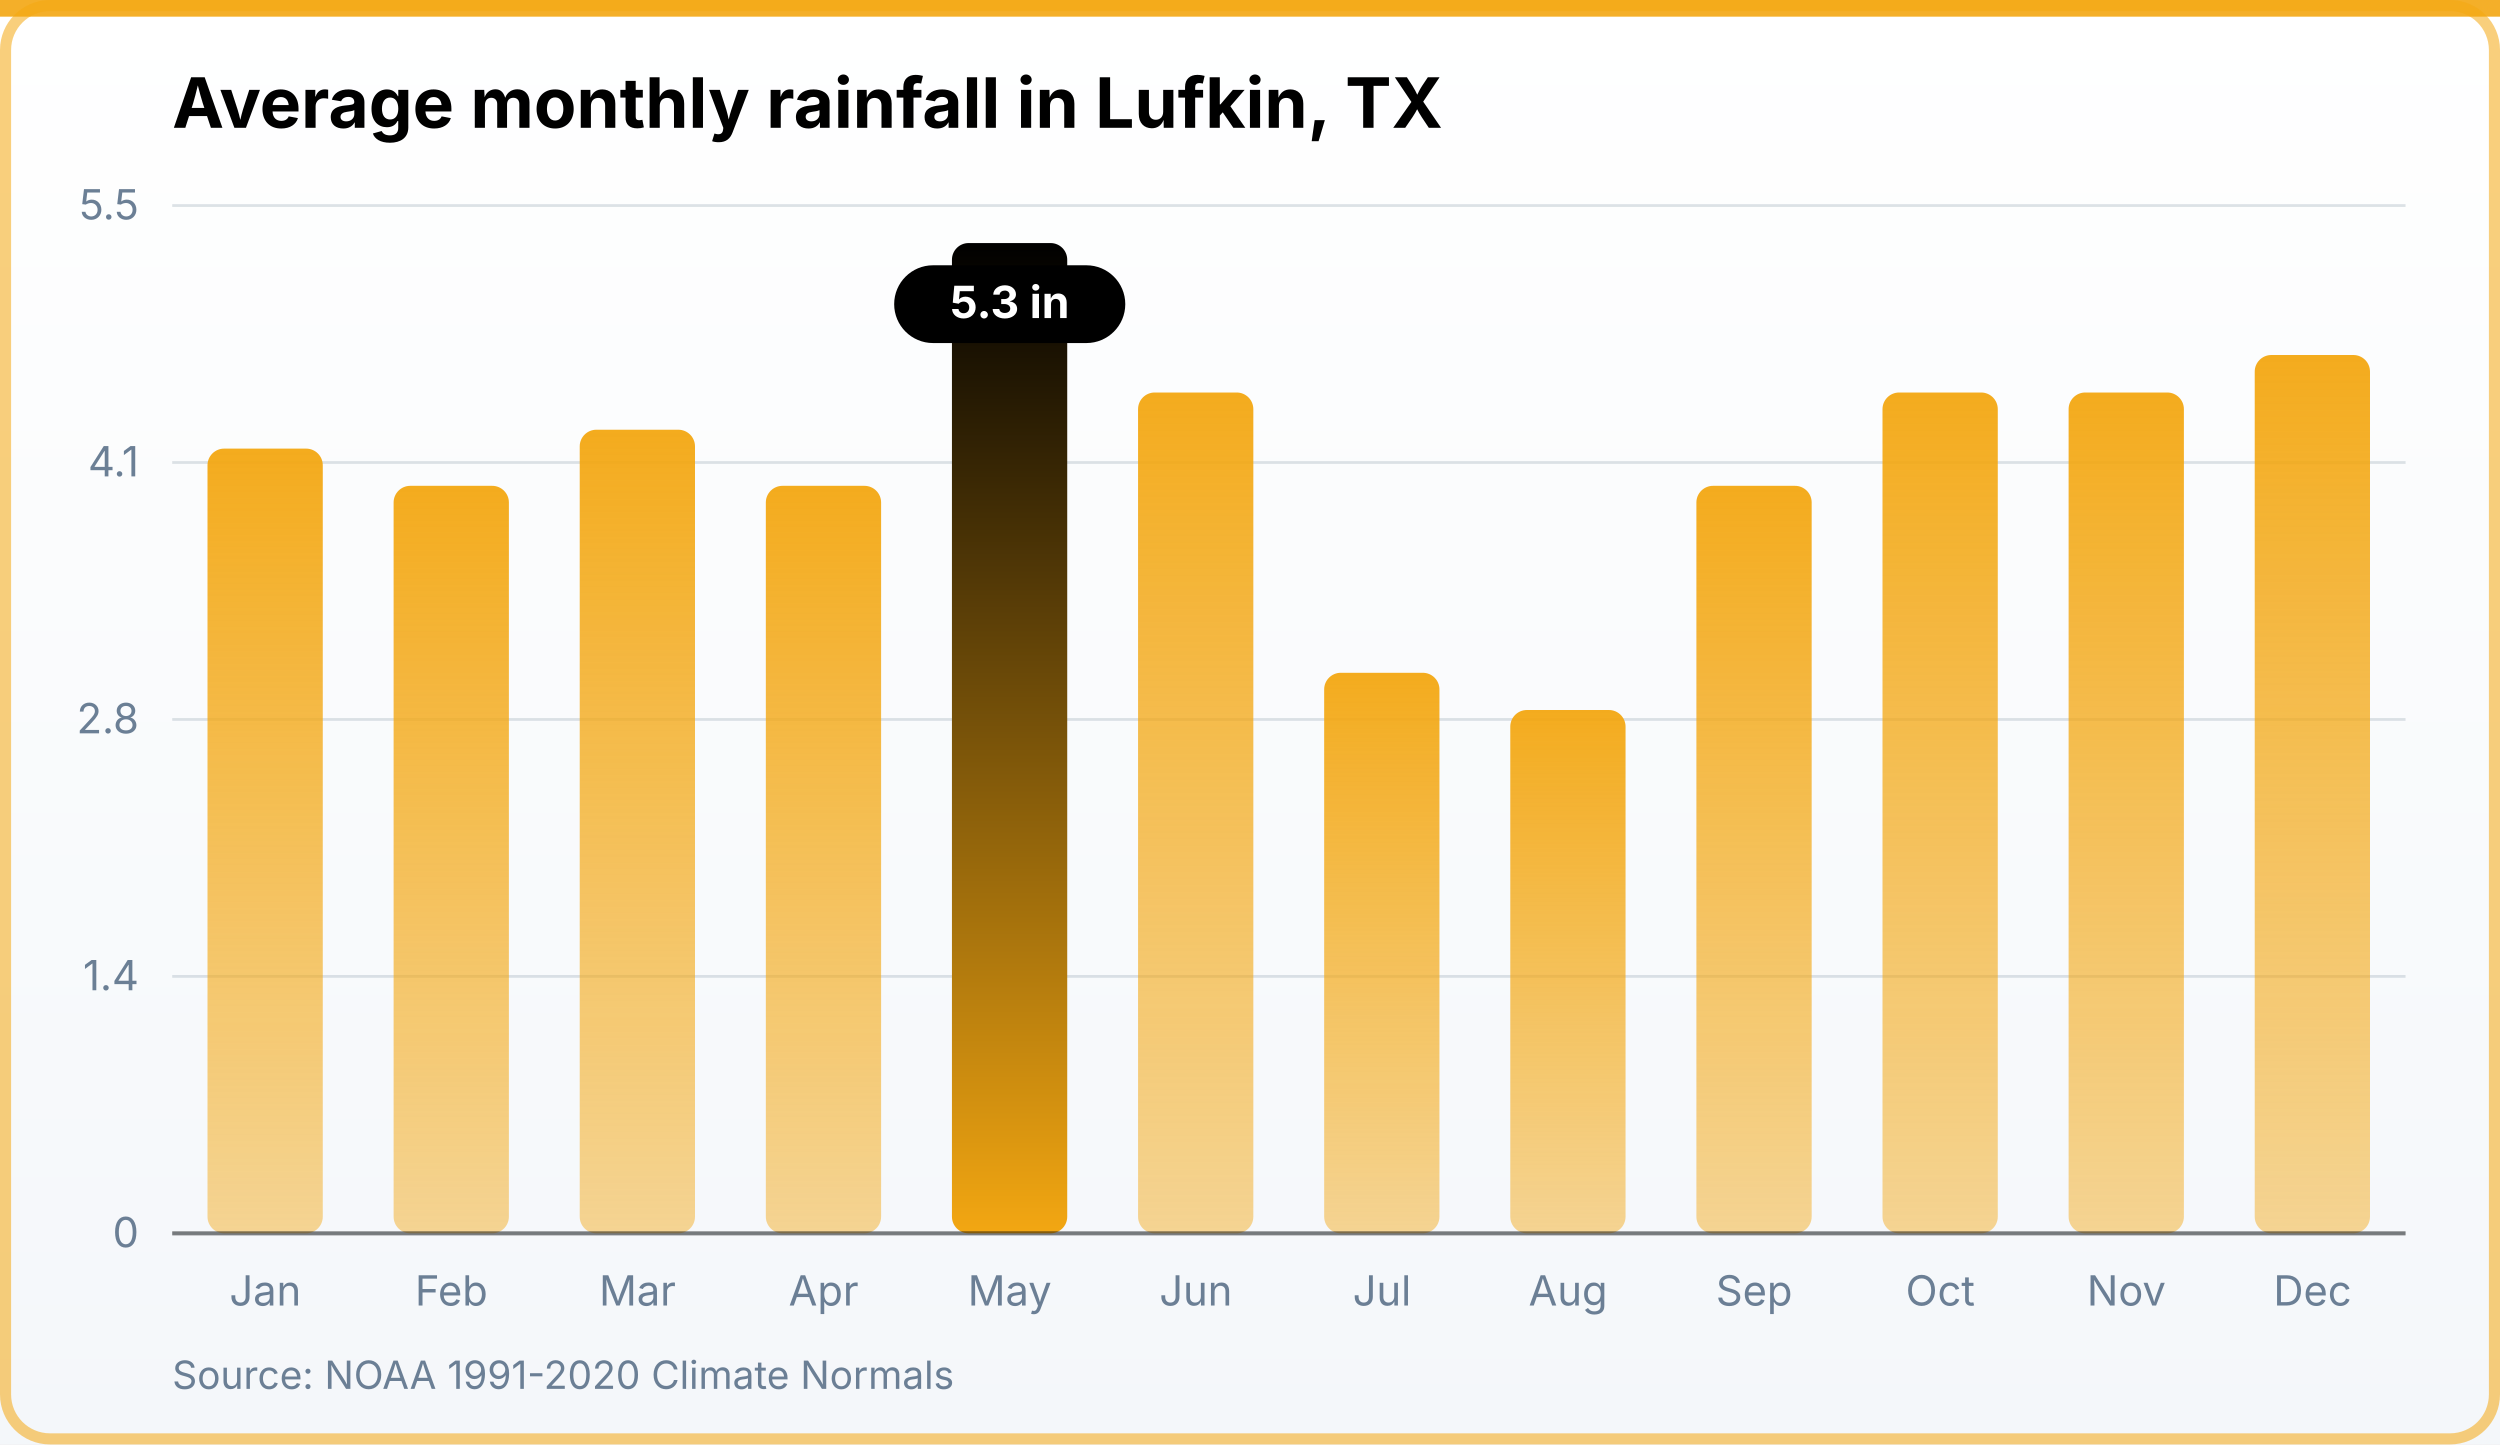
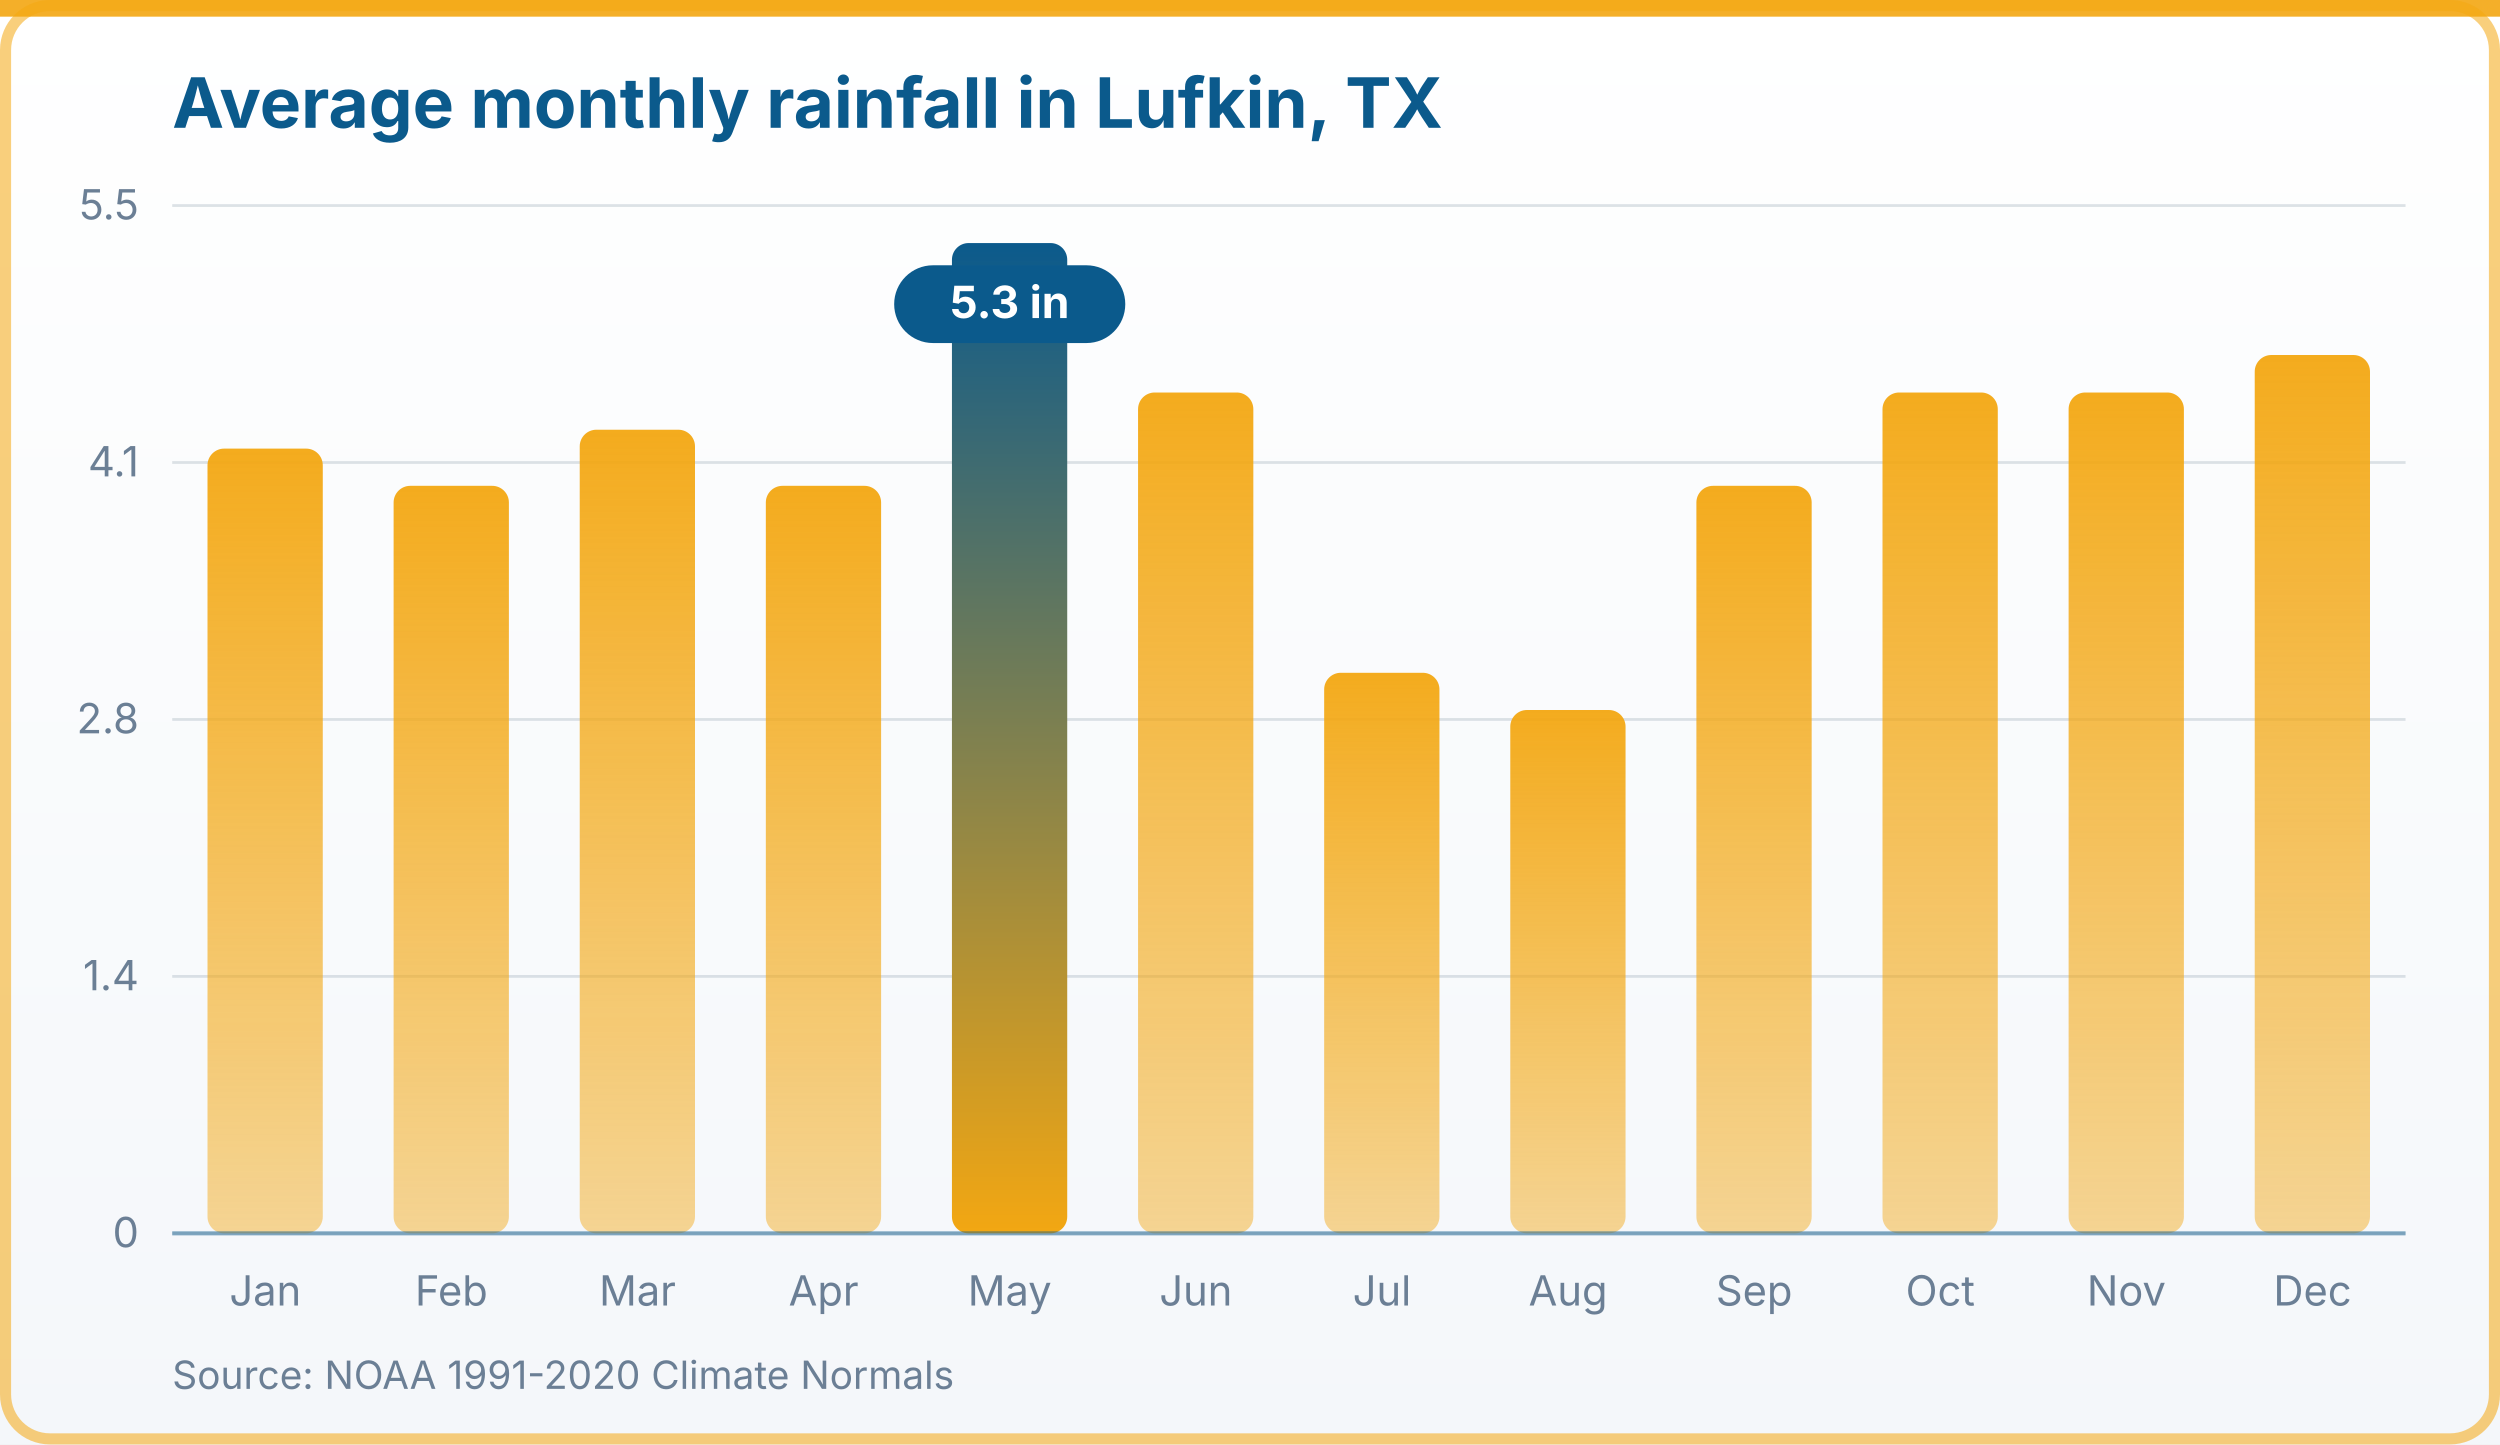
<svg xmlns="http://www.w3.org/2000/svg" viewBox="0 0 900 520" width="900" height="520" role="img">
  <defs>
    <linearGradient id="cbg" x1="0" y1="0" x2="0" y2="1">
      <stop offset="0" stop-color="#ffffff" />
      <stop offset="1" stop-color="#f4f7fa" />
    </linearGradient>
    <linearGradient id="barg" x1="0" y1="0" x2="0" y2="1">
      <stop offset="0" stop-color="#F3A712" stop-opacity=".95" />
      <stop offset="1" stop-color="#F3A712" stop-opacity=".45" />
    </linearGradient>
    <linearGradient id="barp" x1="0" y1="0" x2="0" y2="1">
-       <stop offset="0" stop-color="#000000" />
+       <stop offset="0" stop-color="#0B5A8C" />
      <stop offset="1" stop-color="#F3A712" />
    </linearGradient>
  </defs>
  <rect width="900" height="520" fill="url(#cbg)" />
  <rect x="0" y="0" width="900" height="6" fill="#F3A712" fill-opacity=".9" />
-   <text x="62" y="46" font-family="system-ui,-apple-system,Segoe UI,sans-serif" font-size="25" font-weight="700" fill="#000000">Average monthly rainfall in Lufkin, TX</text>
+   <text x="62" y="46" font-family="system-ui,-apple-system,Segoe UI,sans-serif" font-size="25" font-weight="700" fill="#0B5A8C">Average monthly rainfall in Lufkin, TX</text>
  <line x1="62" y1="444" x2="866" y2="444" stroke="#6b7f95" stroke-opacity=".22" stroke-width="1" />
  <text x="50" y="449" text-anchor="end" font-family="system-ui,-apple-system,Segoe UI,sans-serif" font-size="15" fill="#6b7f95">0</text>
  <line x1="62" y1="351.5" x2="866" y2="351.5" stroke="#6b7f95" stroke-opacity=".22" stroke-width="1" />
  <text x="50" y="356.5" text-anchor="end" font-family="system-ui,-apple-system,Segoe UI,sans-serif" font-size="15" fill="#6b7f95">1.4</text>
  <line x1="62" y1="259" x2="866" y2="259" stroke="#6b7f95" stroke-opacity=".22" stroke-width="1" />
  <text x="50" y="264" text-anchor="end" font-family="system-ui,-apple-system,Segoe UI,sans-serif" font-size="15" fill="#6b7f95">2.8</text>
  <line x1="62" y1="166.5" x2="866" y2="166.5" stroke="#6b7f95" stroke-opacity=".22" stroke-width="1" />
  <text x="50" y="171.5" text-anchor="end" font-family="system-ui,-apple-system,Segoe UI,sans-serif" font-size="15" fill="#6b7f95">4.1</text>
  <line x1="62" y1="74" x2="866" y2="74" stroke="#6b7f95" stroke-opacity=".22" stroke-width="1" />
  <text x="50" y="79" text-anchor="end" font-family="system-ui,-apple-system,Segoe UI,sans-serif" font-size="15" fill="#6b7f95">5.5</text>
  <rect x="74.7" y="161.5" width="41.5" height="282.5" rx="6" fill="url(#barg)" />
  <text x="95.5" y="470" text-anchor="middle" font-family="system-ui,-apple-system,Segoe UI,sans-serif" font-size="15" fill="#6b7f95">Jan</text>
  <rect x="141.7" y="174.9" width="41.5" height="269.1" rx="6" fill="url(#barg)" />
  <text x="162.5" y="470" text-anchor="middle" font-family="system-ui,-apple-system,Segoe UI,sans-serif" font-size="15" fill="#6b7f95">Feb</text>
  <rect x="208.7" y="154.7" width="41.5" height="289.3" rx="6" fill="url(#barg)" />
  <text x="229.5" y="470" text-anchor="middle" font-family="system-ui,-apple-system,Segoe UI,sans-serif" font-size="15" fill="#6b7f95">Mar</text>
  <rect x="275.7" y="174.9" width="41.5" height="269.1" rx="6" fill="url(#barg)" />
  <text x="296.5" y="470" text-anchor="middle" font-family="system-ui,-apple-system,Segoe UI,sans-serif" font-size="15" fill="#6b7f95">Apr</text>
  <rect x="342.7" y="87.5" width="41.5" height="356.5" rx="6" fill="url(#barp)" />
  <text x="363.5" y="470" text-anchor="middle" font-family="system-ui,-apple-system,Segoe UI,sans-serif" font-size="15" fill="#6b7f95">May</text>
  <rect x="409.7" y="141.3" width="41.5" height="302.7" rx="6" fill="url(#barg)" />
  <text x="430.5" y="470" text-anchor="middle" font-family="system-ui,-apple-system,Segoe UI,sans-serif" font-size="15" fill="#6b7f95">Jun</text>
  <rect x="476.7" y="242.2" width="41.5" height="201.8" rx="6" fill="url(#barg)" />
  <text x="497.5" y="470" text-anchor="middle" font-family="system-ui,-apple-system,Segoe UI,sans-serif" font-size="15" fill="#6b7f95">Jul</text>
  <rect x="543.7" y="255.6" width="41.5" height="188.4" rx="6" fill="url(#barg)" />
  <text x="564.5" y="470" text-anchor="middle" font-family="system-ui,-apple-system,Segoe UI,sans-serif" font-size="15" fill="#6b7f95">Aug</text>
  <rect x="610.7" y="174.9" width="41.5" height="269.1" rx="6" fill="url(#barg)" />
  <text x="631.5" y="470" text-anchor="middle" font-family="system-ui,-apple-system,Segoe UI,sans-serif" font-size="15" fill="#6b7f95">Sep</text>
  <rect x="677.7" y="141.3" width="41.5" height="302.7" rx="6" fill="url(#barg)" />
  <text x="698.5" y="470" text-anchor="middle" font-family="system-ui,-apple-system,Segoe UI,sans-serif" font-size="15" fill="#6b7f95">Oct</text>
  <rect x="744.7" y="141.3" width="41.5" height="302.7" rx="6" fill="url(#barg)" />
  <text x="765.5" y="470" text-anchor="middle" font-family="system-ui,-apple-system,Segoe UI,sans-serif" font-size="15" fill="#6b7f95">Nov</text>
  <rect x="811.7" y="127.8" width="41.5" height="316.2" rx="6" fill="url(#barg)" />
  <text x="832.5" y="470" text-anchor="middle" font-family="system-ui,-apple-system,Segoe UI,sans-serif" font-size="15" fill="#6b7f95">Dec</text>
-   <rect x="321.9" y="95.5" width="83.2" height="28" rx="14" fill="#000000" />
+   <rect x="321.9" y="95.5" width="83.2" height="28" rx="14" fill="#0B5A8C" />
  <text x="363.5" y="114.5" text-anchor="middle" font-family="system-ui,-apple-system,Segoe UI,sans-serif" font-size="16" font-weight="700" fill="#ffffff">5.3 in</text>
-   <line x1="62" y1="444" x2="866" y2="444" stroke="#000000" stroke-opacity=".45" stroke-width="1.5" />
+   <line x1="62" y1="444" x2="866" y2="444" stroke="#0B5A8C" stroke-opacity=".45" stroke-width="1.5" />
  <text x="62" y="500" font-family="system-ui,-apple-system,Segoe UI,sans-serif" font-size="14" fill="#6b7f95">Source: NOAA 1991-2020 Climate Normals</text>
  <rect x="2" y="2" width="896" height="516" rx="16" fill="none" stroke="#F3A712" stroke-opacity=".55" stroke-width="4" />
</svg>
